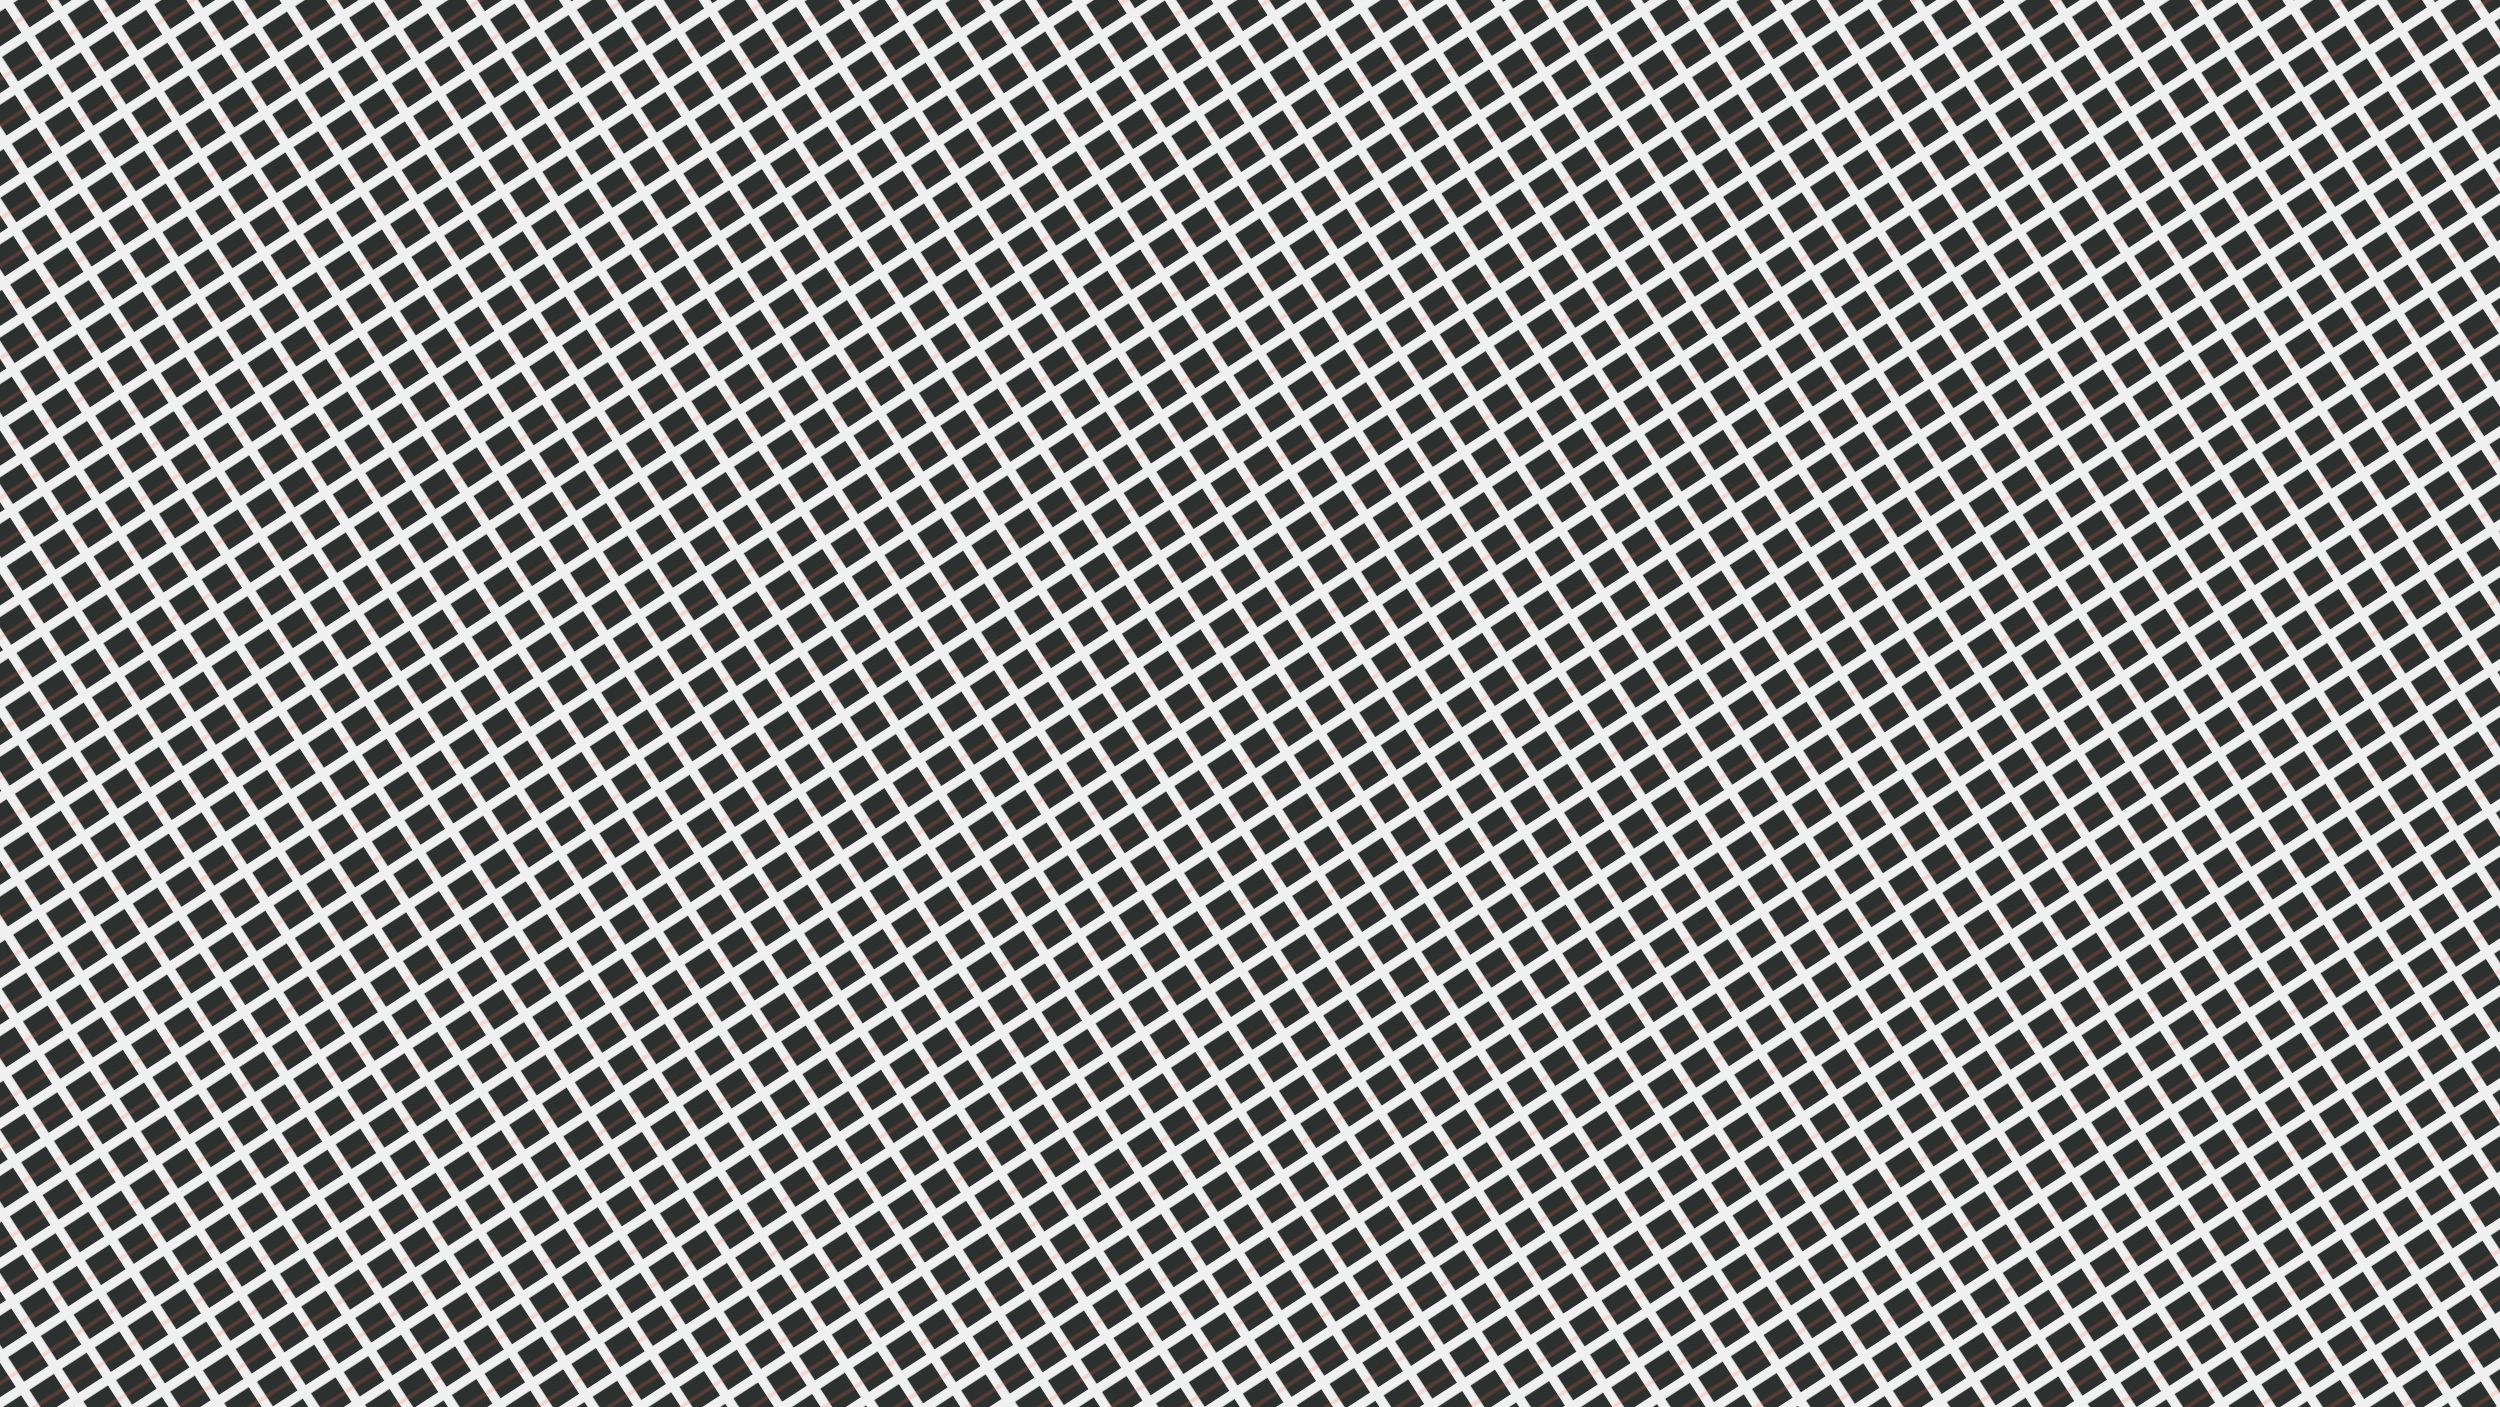
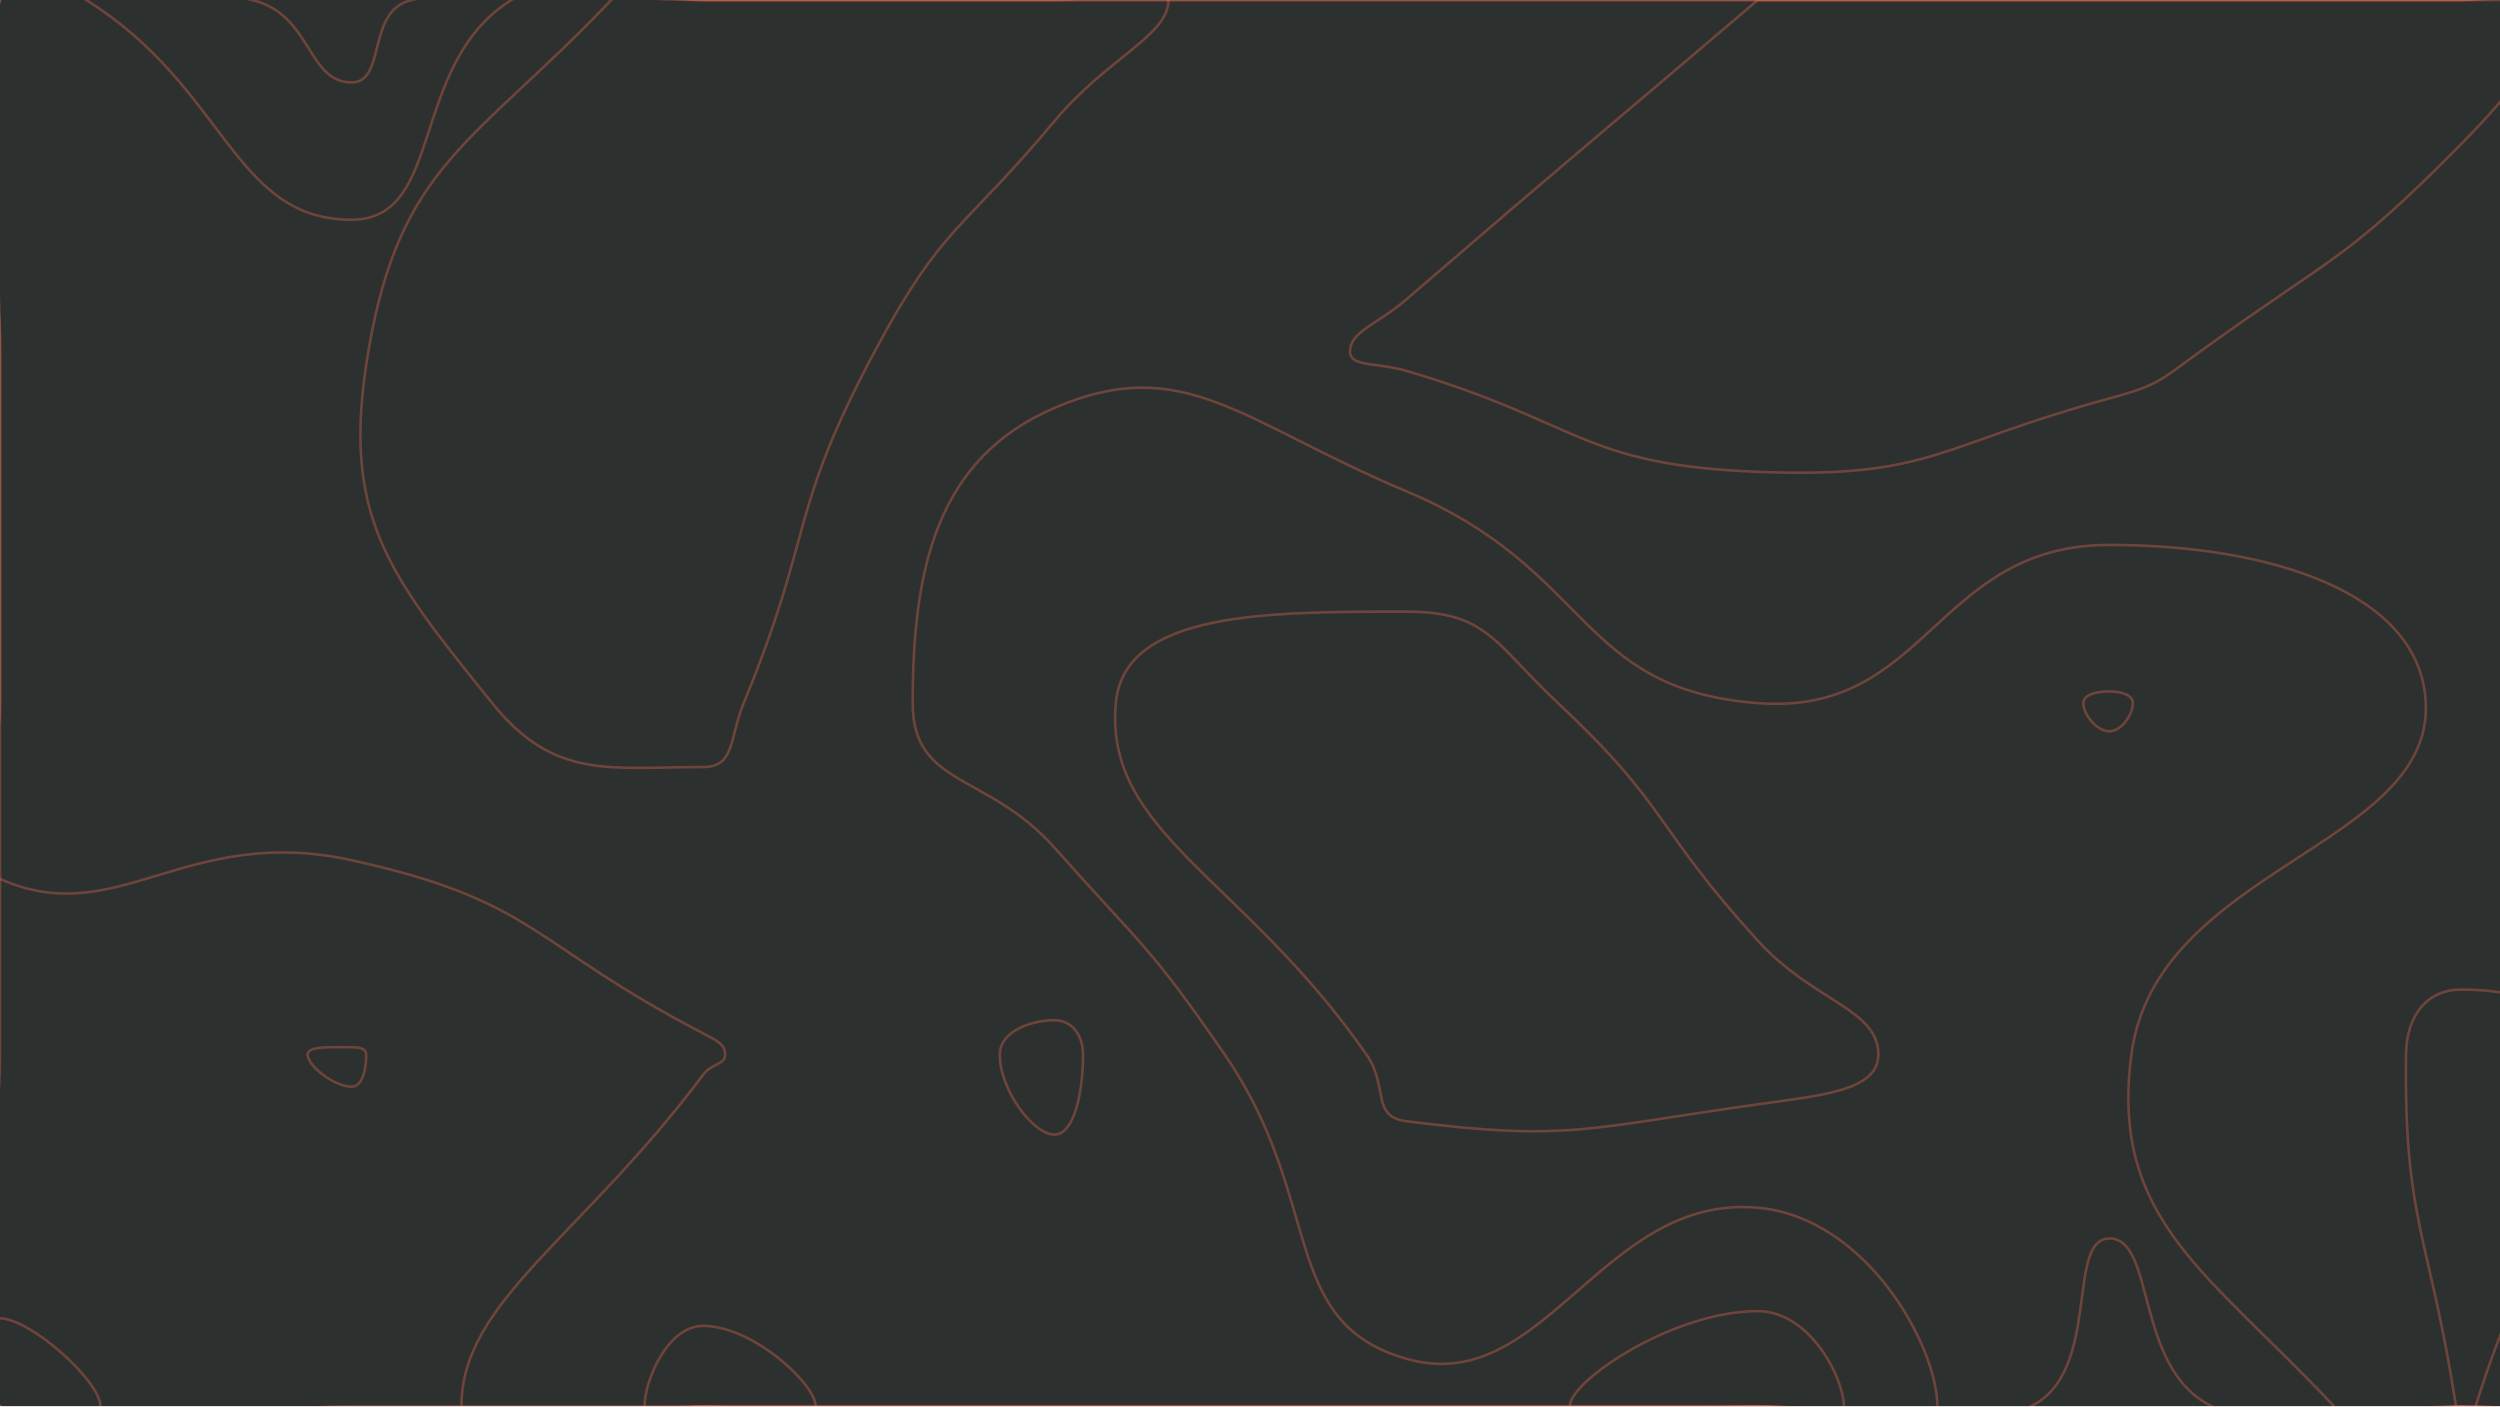
- <svg xmlns="http://www.w3.org/2000/svg" height="1080px" width="1920px">
+ <svg xmlns="http://www.w3.org/2000/svg" version="1.1" width="1920" height="1080" preserveAspectRatio="none" viewBox="0 0 1920 1080">
+   <g mask="url(&quot;#SvgjsMask1027&quot;)" fill="none">
+     <rect width="1920" height="1080" x="0" y="0" fill="rgba(44, 48, 46, 1)" />
+     <path d="M193.58 0C239.33 10.72 235.77 63.28 270 63.28C296.99 63.28 281.07 8.19 316.02 0C416.07 -23.45 428.01 0 540 0C675 0 675 0 810 0C945 0 945 0 1080 0C1215 0 1215 0 1350 0C1485 0 1485 0 1620 0C1755 0 1755 0 1890 0C2025 0 2025 0 2160 0C2160 0 2160 0 2160 0C2160 135 2160 135 2160 270C2160 405 2160 405 2160 540C2160 675 2160 675 2160 810C2160 945 2227.5 1012.5 2160 1080C2092.5 1147.5 2025 1080 1890 1080C1794.38 1080 1774.18 1116 1698.75 1080C1639.18 1051.57 1655.8 951.14 1620 951.14C1586.27 951.14 1614.25 1053.95 1559.68 1080C1479.25 1118.38 1454.84 1080 1350 1080C1215 1080 1215 1080 1080 1080C945 1080 945 1080 810 1080C675 1080 675 1080 540 1080C405 1080 405 1080 270 1080C135 1080 67.5 1147.5 0 1080C-67.5 1012.5 0 945 0 810C0 675 0 675 0 540C0 405 0 405 0 270C0 135 -56.37 78.63 0 0C40.42 -56.37 104.33 -20.92 193.58 0" stroke="rgba(255, 111, 89, 0.32)" stroke-width="2" />
+     <path d="M1080 469.73C972.67 469.73 863.26 469.64 856.96 540C848.02 639.78 954.96 673.88 1049.52 810C1066.48 834.42 1052.9 857.64 1080 861.08C1203.14 876.7 1217.71 866.76 1350 848.12C1398.99 841.22 1442.57 837.65 1442.57 810C1442.57 774.81 1392.85 769.46 1350 722.43C1269.86 634.46 1282.52 620.42 1196.59 540C1147.52 494.07 1142.48 469.73 1080 469.73" stroke="rgba(255, 111, 89, 0.32)" stroke-width="2" />
+     <path d="M1620 531C1610.09 531 1600 533.47 1600 540C1600 548.77 1610.28 561.6 1620 561.6C1629.28 561.6 1638 548.92 1638 540C1638 533.62 1629.09 531 1620 531" stroke="rgba(255, 111, 89, 0.32)" stroke-width="2" />
+     <path d="M270 804.26C253.56 804.26 236.25 803.18 236.25 810C236.25 818.32 256.34 834.55 270 834.55C278.84 834.55 281.25 820.32 281.25 810C281.25 805.17 276.06 804.26 270 804.26" stroke="rgba(255, 111, 89, 0.32)" stroke-width="2" />
+     <path d="M66.23 0C174.2 67.48 178.73 168.75 270 168.75C341.98 168.75 313.59 49.46 392.73 0C448.59 -34.91 466.37 0 540 0C675 0 675 0 810 0C945 0 945 0 1080 0C1215 0 1215 0 1350 0C1485 0 1485 0 1620 0C1755 0 1755 0 1890 0C1973.86 0 1990.56 -33.59 2057.73 0C2125.56 33.91 2131.55 59.88 2160 135C2182.68 194.88 2160 202.5 2160 270C2160 405 2160 405 2160 540C2160 675 2160 675 2160 810C2160 945 2227.5 1012.5 2160 1080C2092.5 1147.5 2025 1080 1890 1080C1841.25 1080 1822.66 1112.17 1792.5 1080C1696.1 977.17 1620.33 936.75 1636.88 810C1655.58 666.75 1867.76 650.5 1863 540C1859.32 454.75 1742.74 418.5 1620 418.5C1486.24 418.5 1480.77 549.99 1350 540C1210.77 529.37 1223.6 437.57 1080 377.26C953.6 324.17 909.39 270.53 810 313.2C719.87 351.9 700.96 435.61 700.96 540C700.96 604.6 758.36 593.01 810 651.18C878.2 728.01 882.52 725.53 940.65 810C1017.52 921.69 981.63 1015.27 1080 1043.51C1186.3 1074.03 1230 916.79 1350 927.53C1433.94 935.04 1487.87 1034.37 1487.87 1080C1487.87 1110.6 1418.93 1080 1350 1080C1215 1080 1215 1080 1080 1080C945 1080 945 1080 810 1080C675 1080 675 1080 540 1080C447.19 1080 354.38 1127.19 354.38 1080C354.38 999.9 445.6 951.29 540 825.43C546.85 816.29 556.88 817.84 556.88 810C556.88 801.94 550.39 799.05 540 793.64C406.95 724.37 412.23 691.89 270 660.64C142.23 632.57 90.04 715.23 0 675C-44.96 654.91 0 607.5 0 540C0 405 0 405 0 270C0 135 -26.59 108.41 0 0C6.52 -26.59 39.2 -16.89 66.23 0" stroke="rgba(255, 111, 89, 0.32)" stroke-width="2" />
+     <path d="M0 1012.5C23.26 1012.5 77.14 1060.74 77.14 1080C77.14 1094.49 20.57 1098 0 1080C-18 1064.25 -15.31 1012.5 0 1012.5" stroke="rgba(255, 111, 89, 0.32)" stroke-width="2" />
+     <path d="M282.86 270C307.28 125.79 363.61 111.11 469.43 0C492.18 -23.89 504.72 0 540 0C675 0 675 0 810 0C853.67 0 897.35 -18.87 897.35 0C897.35 27.53 850.82 43.96 810 92.81C738 178.96 724.05 172.01 671.71 270C604.62 395.61 625.95 407.24 571.15 540C560.09 566.79 564.69 589.09 540 589.09C468.11 589.09 425.77 599.28 378 540C297.2 439.74 261.56 395.79 282.86 270" stroke="rgba(255, 111, 89, 0.32)" stroke-width="2" />
+     <path d="M1036.8 270C1036.8 254.57 1057.71 249.22 1080 230C1214.31 114.22 1215 115 1350 0C1350 0 1350 0 1350 0C1485 0 1485 0 1620 0C1755 0 1755 0 1890 0C1922.72 0 1955.45 -18.67 1955.45 0C1955.45 36.71 1934.46 65.6 1890 110.77C1801.57 200.6 1793.01 195.28 1689.68 270C1658.01 292.9 1657.6 295.77 1620 306C1487.76 341.96 1483.76 367.62 1350 362.37C1213.76 357.02 1214.7 324.52 1080 284.79C1058.1 278.33 1036.8 281.97 1036.8 270" stroke="rgba(255, 111, 89, 0.32)" stroke-width="2" />
+     <path d="M2088 540C2088 410.51 2141.69 270 2160 270C2177.69 270 2160 405 2160 540C2160 596.84 2176.49 653.68 2160 653.68C2140.49 653.68 2088 602.35 2088 540" stroke="rgba(255, 111, 89, 0.32)" stroke-width="2" />
+     <path d="M767.81 810C767.81 792.4 791.06 783.53 810 783.53C823.04 783.53 831.77 794.86 831.77 810C831.77 838.77 824.92 871.36 810 871.36C792.94 871.36 767.81 836.31 767.81 810" stroke="rgba(255, 111, 89, 0.32)" stroke-width="2" />
+     <path d="M1847.81 810C1848.17 779.04 1864.68 760 1890 760C1927.96 760 1972.92 768.46 1974.38 810C1978.54 928.46 1941.81 950.22 1901.25 1080C1899.62 1085.22 1895.63 1080 1890 1080C1888.13 1080 1886.54 1081.83 1886.25 1080C1865.44 946.83 1846.3 939.04 1847.81 810" stroke="rgba(255, 111, 89, 0.32)" stroke-width="2" />
+     <path d="M495 1080C495 1060.58 512.51 1018.29 540 1018.29C578.21 1018.29 626.4 1062.99 626.4 1080C626.4 1093.84 583.2 1080 540 1080C517.5 1080 495 1091.44 495 1080" stroke="rgba(255, 111, 89, 0.32)" stroke-width="2" />
+     <path d="M1205.58 1080C1205.58 1060.7 1284.58 1006.94 1350 1006.94C1389.82 1006.94 1416.06 1058.13 1416.06 1080C1416.06 1094.66 1383.03 1080 1350 1080C1277.79 1080 1205.58 1097.23 1205.58 1080" stroke="rgba(255, 111, 89, 0.32)" stroke-width="2" />
+   </g>
  <defs>
-     <pattern id="doodad" width="30" height="30" viewBox="0 0 40 40" patternUnits="userSpaceOnUse" patternTransform="rotate(147)">
-       <rect width="100%" height="100%" fill="rgba(44, 48, 46, 1)" />
-       <path d="m0 10h40v4h-40z" fill="rgba(255, 111, 89,0.2)" />
-     </pattern>
+     <mask id="SvgjsMask1027">
+       <rect width="1920" height="1080" fill="#ffffff" />
+     </mask>
  </defs>
-   <rect fill="url(#doodad)" height="200%" width="200%" />
</svg>
